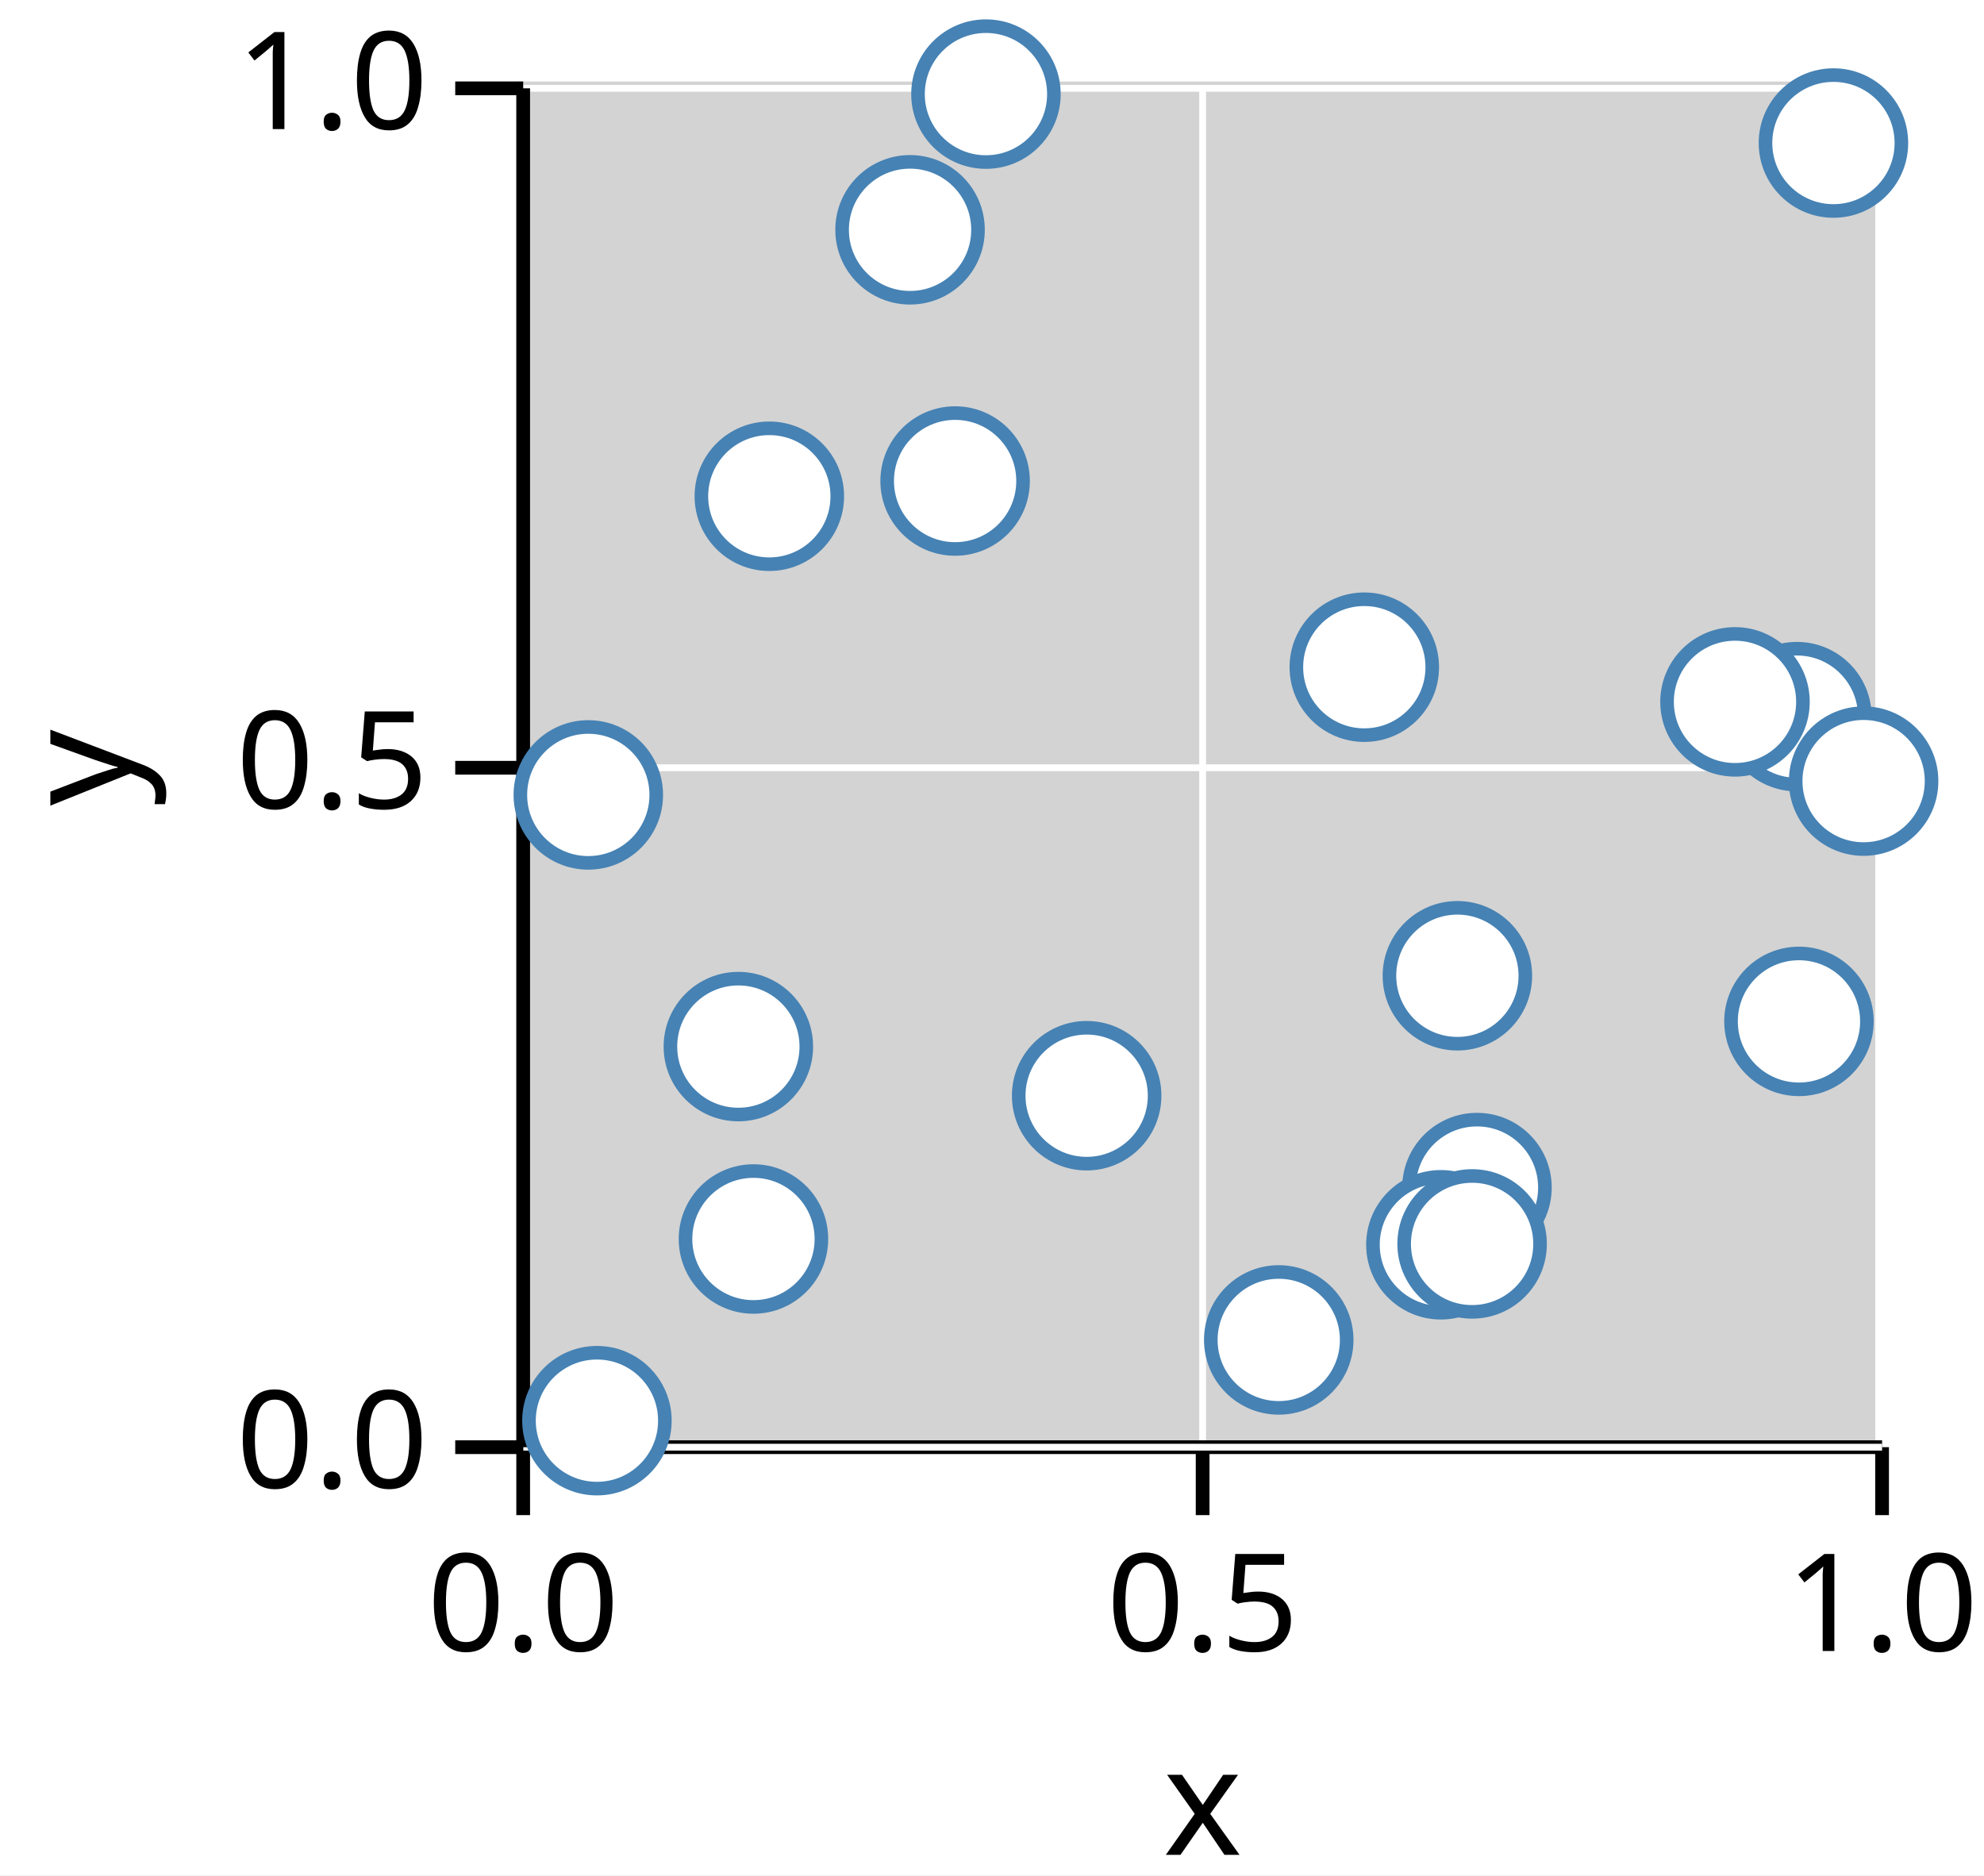
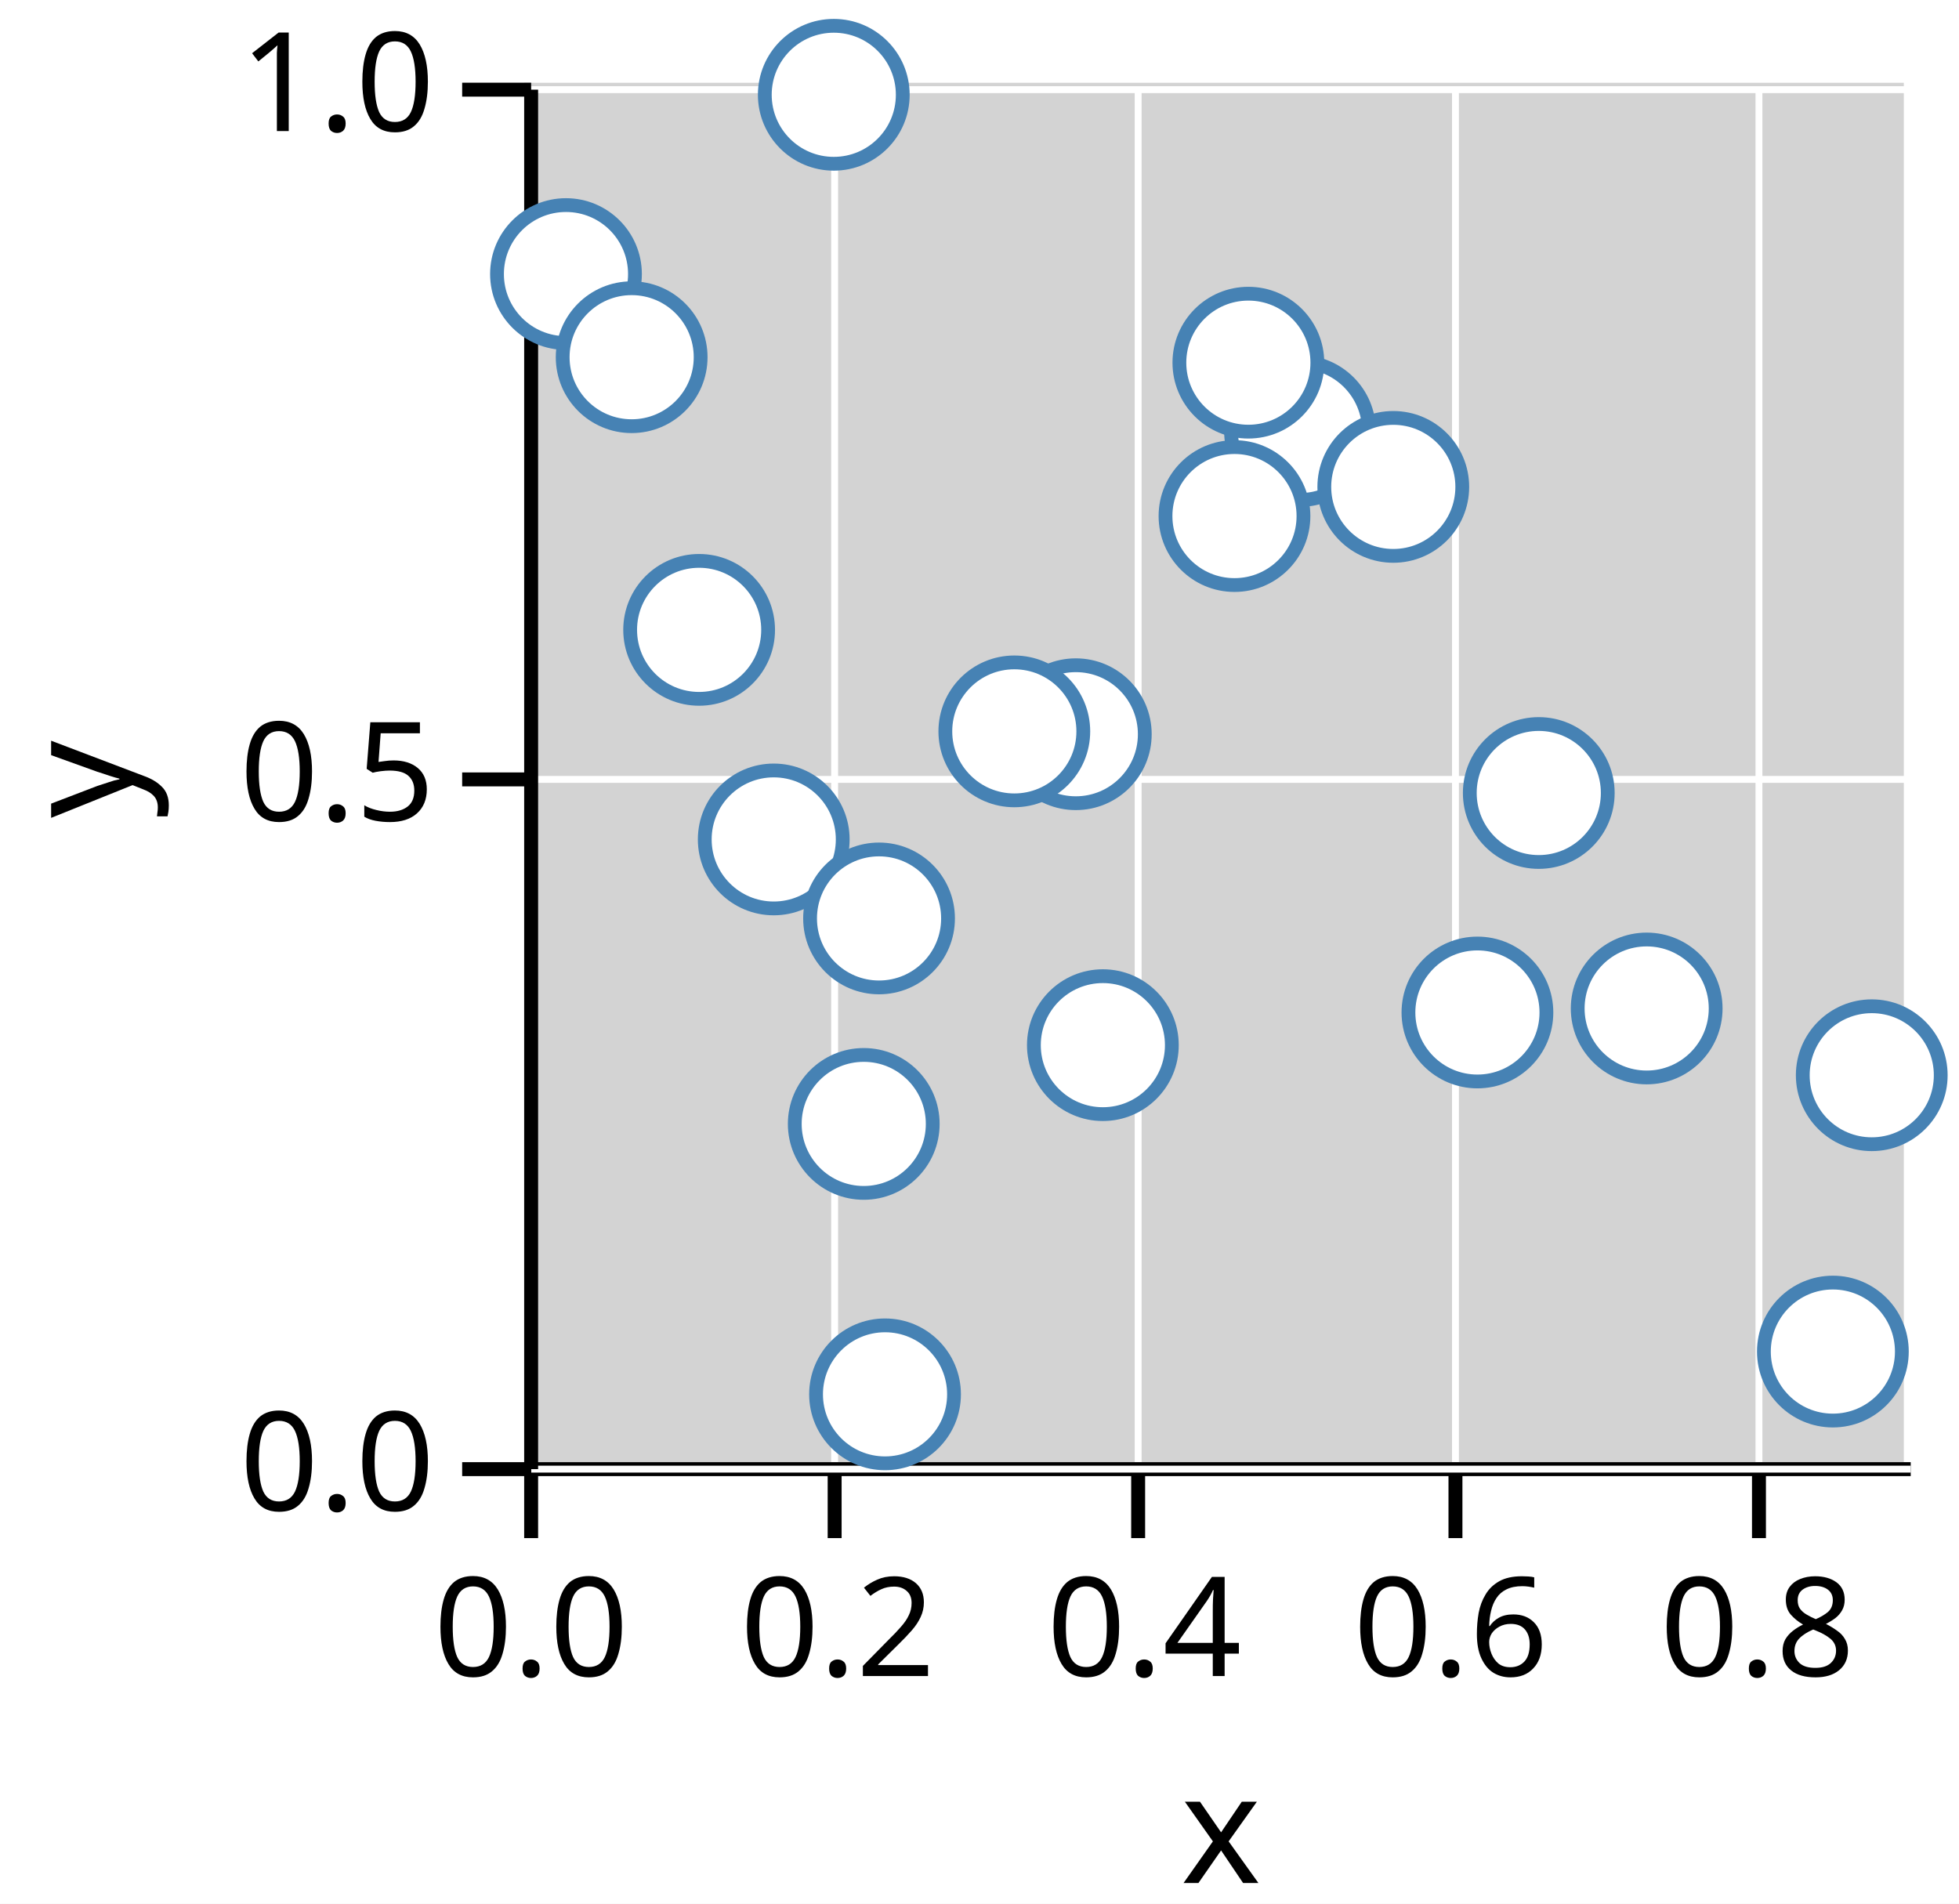
- <svg xmlns="http://www.w3.org/2000/svg" version="1.1" class="marks" width="146" height="138" viewBox="0 0 146 138">
-   <rect width="146" height="138" fill="white" />
+ <svg xmlns="http://www.w3.org/2000/svg" version="1.1" class="marks" width="142" height="138" viewBox="0 0 142 138">
+   <rect width="142" height="138" fill="white" />
  <g fill="none" stroke-miterlimit="10" transform="translate(38,6)">
    <g class="mark-group role-frame root" role="graphics-object" aria-roledescription="group mark container">
      <g transform="translate(0,0)">
        <path class="background" aria-hidden="true" d="M0,0h100v100h-100Z" fill="lightgray" />
        <g>
-           <g class="mark-group role-axis" role="graphics-symbol" aria-roledescription="axis" aria-label="X-axis titled 'x' for a linear scale with values from 0.0 to 1.0">
+           <g class="mark-group role-axis" role="graphics-symbol" aria-roledescription="axis" aria-label="X-axis titled 'x' for a linear scale with values from 0.0 to 0.9">
            <g transform="translate(0.5,100.5)">
              <path class="background" aria-hidden="true" d="M0,0h0v0h0Z" pointer-events="none" />
              <g>
                <g class="mark-rule role-axis-grid" pointer-events="none">
                  <line transform="translate(0,0)" x2="0" y2="-100" stroke="white" stroke-width="0.5" stroke-dasharray="0" opacity="1" />
-                   <line transform="translate(50,0)" x2="0" y2="-100" stroke="white" stroke-width="0.5" stroke-dasharray="0" opacity="1" />
-                   <line transform="translate(100,0)" x2="0" y2="-100" stroke="white" stroke-width="0.5" stroke-dasharray="0" opacity="1" />
+                   <line transform="translate(22,0)" x2="0" y2="-100" stroke="white" stroke-width="0.5" stroke-dasharray="0" opacity="1" />
+                   <line transform="translate(44,0)" x2="0" y2="-100" stroke="white" stroke-width="0.5" stroke-dasharray="0" opacity="1" />
+                   <line transform="translate(67,0)" x2="0" y2="-100" stroke="white" stroke-width="0.5" stroke-dasharray="0" opacity="1" />
+                   <line transform="translate(89,0)" x2="0" y2="-100" stroke="white" stroke-width="0.5" stroke-dasharray="0" opacity="1" />
                </g>
                <g class="mark-rule role-axis-tick" pointer-events="none">
                  <line transform="translate(0,0)" x2="0" y2="5" stroke="black" stroke-width="1.01" opacity="1" />
-                   <line transform="translate(50,0)" x2="0" y2="5" stroke="black" stroke-width="1.01" opacity="1" />
-                   <line transform="translate(100,0)" x2="0" y2="5" stroke="black" stroke-width="1.01" opacity="1" />
+                   <line transform="translate(22,0)" x2="0" y2="5" stroke="black" stroke-width="1.01" opacity="1" />
+                   <line transform="translate(44,0)" x2="0" y2="5" stroke="black" stroke-width="1.01" opacity="1" />
+                   <line transform="translate(67,0)" x2="0" y2="5" stroke="black" stroke-width="1.01" opacity="1" />
+                   <line transform="translate(89,0)" x2="0" y2="5" stroke="black" stroke-width="1.01" opacity="1" />
                </g>
                <g class="mark-text role-axis-label" pointer-events="none">
                  <text text-anchor="middle" transform="translate(0,15)" font-family="sans-serif" font-size="10px" font-style="normal" font-weight="400" fill="black" opacity="1">0.0</text>
-                   <text text-anchor="middle" transform="translate(50,15)" font-family="sans-serif" font-size="10px" font-style="normal" font-weight="400" fill="black" opacity="1">0.5</text>
-                   <text text-anchor="middle" transform="translate(100,15)" font-family="sans-serif" font-size="10px" font-style="normal" font-weight="400" fill="black" opacity="1">1.0</text>
+                   <text text-anchor="middle" transform="translate(22.22222,15)" font-family="sans-serif" font-size="10px" font-style="normal" font-weight="400" fill="black" opacity="1">0.2</text>
+                   <text text-anchor="middle" transform="translate(44.44444,15)" font-family="sans-serif" font-size="10px" font-style="normal" font-weight="400" fill="black" opacity="1">0.4</text>
+                   <text text-anchor="middle" transform="translate(66.66667,15)" font-family="sans-serif" font-size="10px" font-style="normal" font-weight="400" fill="black" opacity="1">0.6</text>
+                   <text text-anchor="middle" transform="translate(88.88889,15)" font-family="sans-serif" font-size="10px" font-style="normal" font-weight="400" fill="black" opacity="1">0.8</text>
                </g>
                <g class="mark-rule role-axis-domain" pointer-events="none">
                  <line transform="translate(0,0)" x2="100" y2="0" stroke="black" stroke-width="1.01" opacity="1" />
                </g>
                <g class="mark-text role-axis-title" pointer-events="none">
                  <text text-anchor="middle" transform="translate(50,30)" font-family="sans-serif" font-size="11px" font-style="normal" font-weight="400" fill="black" opacity="1">x</text>
                </g>
              </g>
              <path class="foreground" aria-hidden="true" d="" pointer-events="none" display="none" />
            </g>
          </g>
          <g class="mark-group role-axis" role="graphics-symbol" aria-roledescription="axis" aria-label="Y-axis titled 'y' for a linear scale with values from 0.0 to 1.0">
            <g transform="translate(0.5,0.5)">
              <path class="background" aria-hidden="true" d="M0,0h0v0h0Z" pointer-events="none" />
              <g>
                <g class="mark-rule role-axis-grid" pointer-events="none">
                  <line transform="translate(0,100)" x2="100" y2="0" stroke="white" stroke-width="0.5" stroke-dasharray="0" opacity="1" />
                  <line transform="translate(0,50)" x2="100" y2="0" stroke="white" stroke-width="0.5" stroke-dasharray="0" opacity="1" />
                  <line transform="translate(0,0)" x2="100" y2="0" stroke="white" stroke-width="0.5" stroke-dasharray="0" opacity="1" />
                </g>
                <g class="mark-rule role-axis-tick" pointer-events="none">
                  <line transform="translate(0,100)" x2="-5" y2="0" stroke="black" stroke-width="1.01" opacity="1" />
                  <line transform="translate(0,50)" x2="-5" y2="0" stroke="black" stroke-width="1.01" opacity="1" />
                  <line transform="translate(0,0)" x2="-5" y2="0" stroke="black" stroke-width="1.01" opacity="1" />
                </g>
                <g class="mark-text role-axis-label" pointer-events="none">
                  <text text-anchor="end" transform="translate(-7,103)" font-family="sans-serif" font-size="10px" font-style="normal" font-weight="400" fill="black" opacity="1">0.0</text>
                  <text text-anchor="end" transform="translate(-7,53)" font-family="sans-serif" font-size="10px" font-style="normal" font-weight="400" fill="black" opacity="1">0.5</text>
                  <text text-anchor="end" transform="translate(-7,3)" font-family="sans-serif" font-size="10px" font-style="normal" font-weight="400" fill="black" opacity="1">1.0</text>
                </g>
                <g class="mark-rule role-axis-domain" pointer-events="none">
                  <line transform="translate(0,100)" x2="0" y2="-100" stroke="black" stroke-width="1.01" opacity="1" />
                </g>
                <g class="mark-text role-axis-title" pointer-events="none">
                  <text text-anchor="middle" transform="translate(-26.90332,50) rotate(-90) translate(0,-2)" font-family="sans-serif" font-size="11px" font-style="normal" font-weight="400" fill="black" opacity="1">y</text>
                </g>
              </g>
              <path class="foreground" aria-hidden="true" d="" pointer-events="none" display="none" />
            </g>
          </g>
          <g class="mark-group role-scope" role="graphics-object" aria-roledescription="group mark container">
            <g transform="translate(0,0)">
              <path class="background" aria-hidden="true" d="M0,0h0v0h0Z" />
              <g>
                <g class="mark-symbol role-mark points" role="graphics-symbol" aria-roledescription="symbol mark container">
-                   <path transform="translate(41.96588,74.63505)" d="M5,0A5,5,0,1,1,-5,0A5,5,0,1,1,5,0" fill="white" stroke="steelblue" stroke-width="1" opacity="1" />
-                   <path transform="translate(34.55471,0.9256682)" d="M5,0A5,5,0,1,1,-5,0A5,5,0,1,1,5,0" fill="white" stroke="steelblue" stroke-width="1" opacity="1" />
-                   <path transform="translate(69.24706,65.80793)" d="M5,0A5,5,0,1,1,-5,0A5,5,0,1,1,5,0" fill="white" stroke="steelblue" stroke-width="1" opacity="1" />
-                   <path transform="translate(70.68855,81.39567)" d="M5,0A5,5,0,1,1,-5,0A5,5,0,1,1,5,0" fill="white" stroke="steelblue" stroke-width="1" opacity="1" />
-                   <path transform="translate(94.23029,46.73887)" d="M5,0A5,5,0,1,1,-5,0A5,5,0,1,1,5,0" fill="white" stroke="steelblue" stroke-width="1" opacity="1" />
-                   <path transform="translate(62.39768,43.10006)" d="M5,0A5,5,0,1,1,-5,0A5,5,0,1,1,5,0" fill="white" stroke="steelblue" stroke-width="1" opacity="1" />
-                   <path transform="translate(89.67624,45.65188)" d="M5,0A5,5,0,1,1,-5,0A5,5,0,1,1,5,0" fill="white" stroke="steelblue" stroke-width="1" opacity="1" />
-                   <path transform="translate(68.03328,85.60504)" d="M5,0A5,5,0,1,1,-5,0A5,5,0,1,1,5,0" fill="white" stroke="steelblue" stroke-width="1" opacity="1" />
-                   <path transform="translate(28.96973,10.91156)" d="M5,0A5,5,0,1,1,-5,0A5,5,0,1,1,5,0" fill="white" stroke="steelblue" stroke-width="1" opacity="1" />
-                   <path transform="translate(32.2858,29.39915)" d="M5,0A5,5,0,1,1,-5,0A5,5,0,1,1,5,0" fill="white" stroke="steelblue" stroke-width="1" opacity="1" />
-                   <path transform="translate(17.44587,85.17968)" d="M5,0A5,5,0,1,1,-5,0A5,5,0,1,1,5,0" fill="white" stroke="steelblue" stroke-width="1" opacity="1" />
-                   <path transform="translate(99.1413,51.48355)" d="M5,0A5,5,0,1,1,-5,0A5,5,0,1,1,5,0" fill="white" stroke="steelblue" stroke-width="1" opacity="1" />
-                   <path transform="translate(70.33052,85.54145)" d="M5,0A5,5,0,1,1,-5,0A5,5,0,1,1,5,0" fill="white" stroke="steelblue" stroke-width="1" opacity="1" />
-                   <path transform="translate(96.92062,4.526051)" d="M5,0A5,5,0,1,1,-5,0A5,5,0,1,1,5,0" fill="white" stroke="steelblue" stroke-width="1" opacity="1" />
-                   <path transform="translate(5.927564,98.54946)" d="M5,0A5,5,0,1,1,-5,0A5,5,0,1,1,5,0" fill="white" stroke="steelblue" stroke-width="1" opacity="1" />
-                   <path transform="translate(16.33515,71.02062)" d="M5,0A5,5,0,1,1,-5,0A5,5,0,1,1,5,0" fill="white" stroke="steelblue" stroke-width="1" opacity="1" />
-                   <path transform="translate(5.292399,52.49967)" d="M5,0A5,5,0,1,1,-5,0A5,5,0,1,1,5,0" fill="white" stroke="steelblue" stroke-width="1" opacity="1" />
-                   <path transform="translate(56.10144,92.60753)" d="M5,0A5,5,0,1,1,-5,0A5,5,0,1,1,5,0" fill="white" stroke="steelblue" stroke-width="1" opacity="1" />
-                   <path transform="translate(94.38355,69.1658)" d="M5,0A5,5,0,1,1,-5,0A5,5,0,1,1,5,0" fill="white" stroke="steelblue" stroke-width="1" opacity="1" />
-                   <path transform="translate(18.61416,30.52015)" d="M5,0A5,5,0,1,1,-5,0A5,5,0,1,1,5,0" fill="white" stroke="steelblue" stroke-width="1" opacity="1" />
+                   <path transform="translate(24.60955,75.47422)" d="M5,0A5,5,0,1,1,-5,0A5,5,0,1,1,5,0" fill="white" stroke="steelblue" stroke-width="1" opacity="1" />
+                   <path transform="translate(41.94249,69.76505)" d="M5,0A5,5,0,1,1,-5,0A5,5,0,1,1,5,0" fill="white" stroke="steelblue" stroke-width="1" opacity="1" />
+                   <path transform="translate(22.43738,0.8711045)" d="M5,0A5,5,0,1,1,-5,0A5,5,0,1,1,5,0" fill="white" stroke="steelblue" stroke-width="1" opacity="1" />
+                   <path transform="translate(73.53956,51.48564)" d="M5,0A5,5,0,1,1,-5,0A5,5,0,1,1,5,0" fill="white" stroke="steelblue" stroke-width="1" opacity="1" />
+                   <path transform="translate(81.36097,67.1061)" d="M5,0A5,5,0,1,1,-5,0A5,5,0,1,1,5,0" fill="white" stroke="steelblue" stroke-width="1" opacity="1" />
+                   <path transform="translate(26.1527,95.07766)" d="M5,0A5,5,0,1,1,-5,0A5,5,0,1,1,5,0" fill="white" stroke="steelblue" stroke-width="1" opacity="1" />
+                   <path transform="translate(56.23125,25.24217)" d="M5,0A5,5,0,1,1,-5,0A5,5,0,1,1,5,0" fill="white" stroke="steelblue" stroke-width="1" opacity="1" />
+                   <path transform="translate(3.025315,13.86731)" d="M5,0A5,5,0,1,1,-5,0A5,5,0,1,1,5,0" fill="white" stroke="steelblue" stroke-width="1" opacity="1" />
+                   <path transform="translate(7.786305,19.89428)" d="M5,0A5,5,0,1,1,-5,0A5,5,0,1,1,5,0" fill="white" stroke="steelblue" stroke-width="1" opacity="1" />
+                   <path transform="translate(51.48288,31.4105)" d="M5,0A5,5,0,1,1,-5,0A5,5,0,1,1,5,0" fill="white" stroke="steelblue" stroke-width="1" opacity="1" />
+                   <path transform="translate(12.67729,39.65974)" d="M5,0A5,5,0,1,1,-5,0A5,5,0,1,1,5,0" fill="white" stroke="steelblue" stroke-width="1" opacity="1" />
+                   <path transform="translate(39.98077,47.22486)" d="M5,0A5,5,0,1,1,-5,0A5,5,0,1,1,5,0" fill="white" stroke="steelblue" stroke-width="1" opacity="1" />
+                   <path transform="translate(62.99384,29.29574)" d="M5,0A5,5,0,1,1,-5,0A5,5,0,1,1,5,0" fill="white" stroke="steelblue" stroke-width="1" opacity="1" />
+                   <path transform="translate(52.48919,20.29071)" d="M5,0A5,5,0,1,1,-5,0A5,5,0,1,1,5,0" fill="white" stroke="steelblue" stroke-width="1" opacity="1" />
+                   <path transform="translate(94.85767,91.97702)" d="M5,0A5,5,0,1,1,-5,0A5,5,0,1,1,5,0" fill="white" stroke="steelblue" stroke-width="1" opacity="1" />
+                   <path transform="translate(35.52392,47.01861)" d="M5,0A5,5,0,1,1,-5,0A5,5,0,1,1,5,0" fill="white" stroke="steelblue" stroke-width="1" opacity="1" />
+                   <path transform="translate(97.67565,71.9457)" d="M5,0A5,5,0,1,1,-5,0A5,5,0,1,1,5,0" fill="white" stroke="steelblue" stroke-width="1" opacity="1" />
+                   <path transform="translate(18.08509,54.8522)" d="M5,0A5,5,0,1,1,-5,0A5,5,0,1,1,5,0" fill="white" stroke="steelblue" stroke-width="1" opacity="1" />
+                   <path transform="translate(25.71872,60.57838)" d="M5,0A5,5,0,1,1,-5,0A5,5,0,1,1,5,0" fill="white" stroke="steelblue" stroke-width="1" opacity="1" />
+                   <path transform="translate(69.09275,67.39666)" d="M5,0A5,5,0,1,1,-5,0A5,5,0,1,1,5,0" fill="white" stroke="steelblue" stroke-width="1" opacity="1" />
                </g>
              </g>
              <path class="foreground" aria-hidden="true" d="" display="none" />
            </g>
          </g>
        </g>
        <path class="foreground" aria-hidden="true" d="" display="none" />
      </g>
    </g>
  </g>
</svg>
